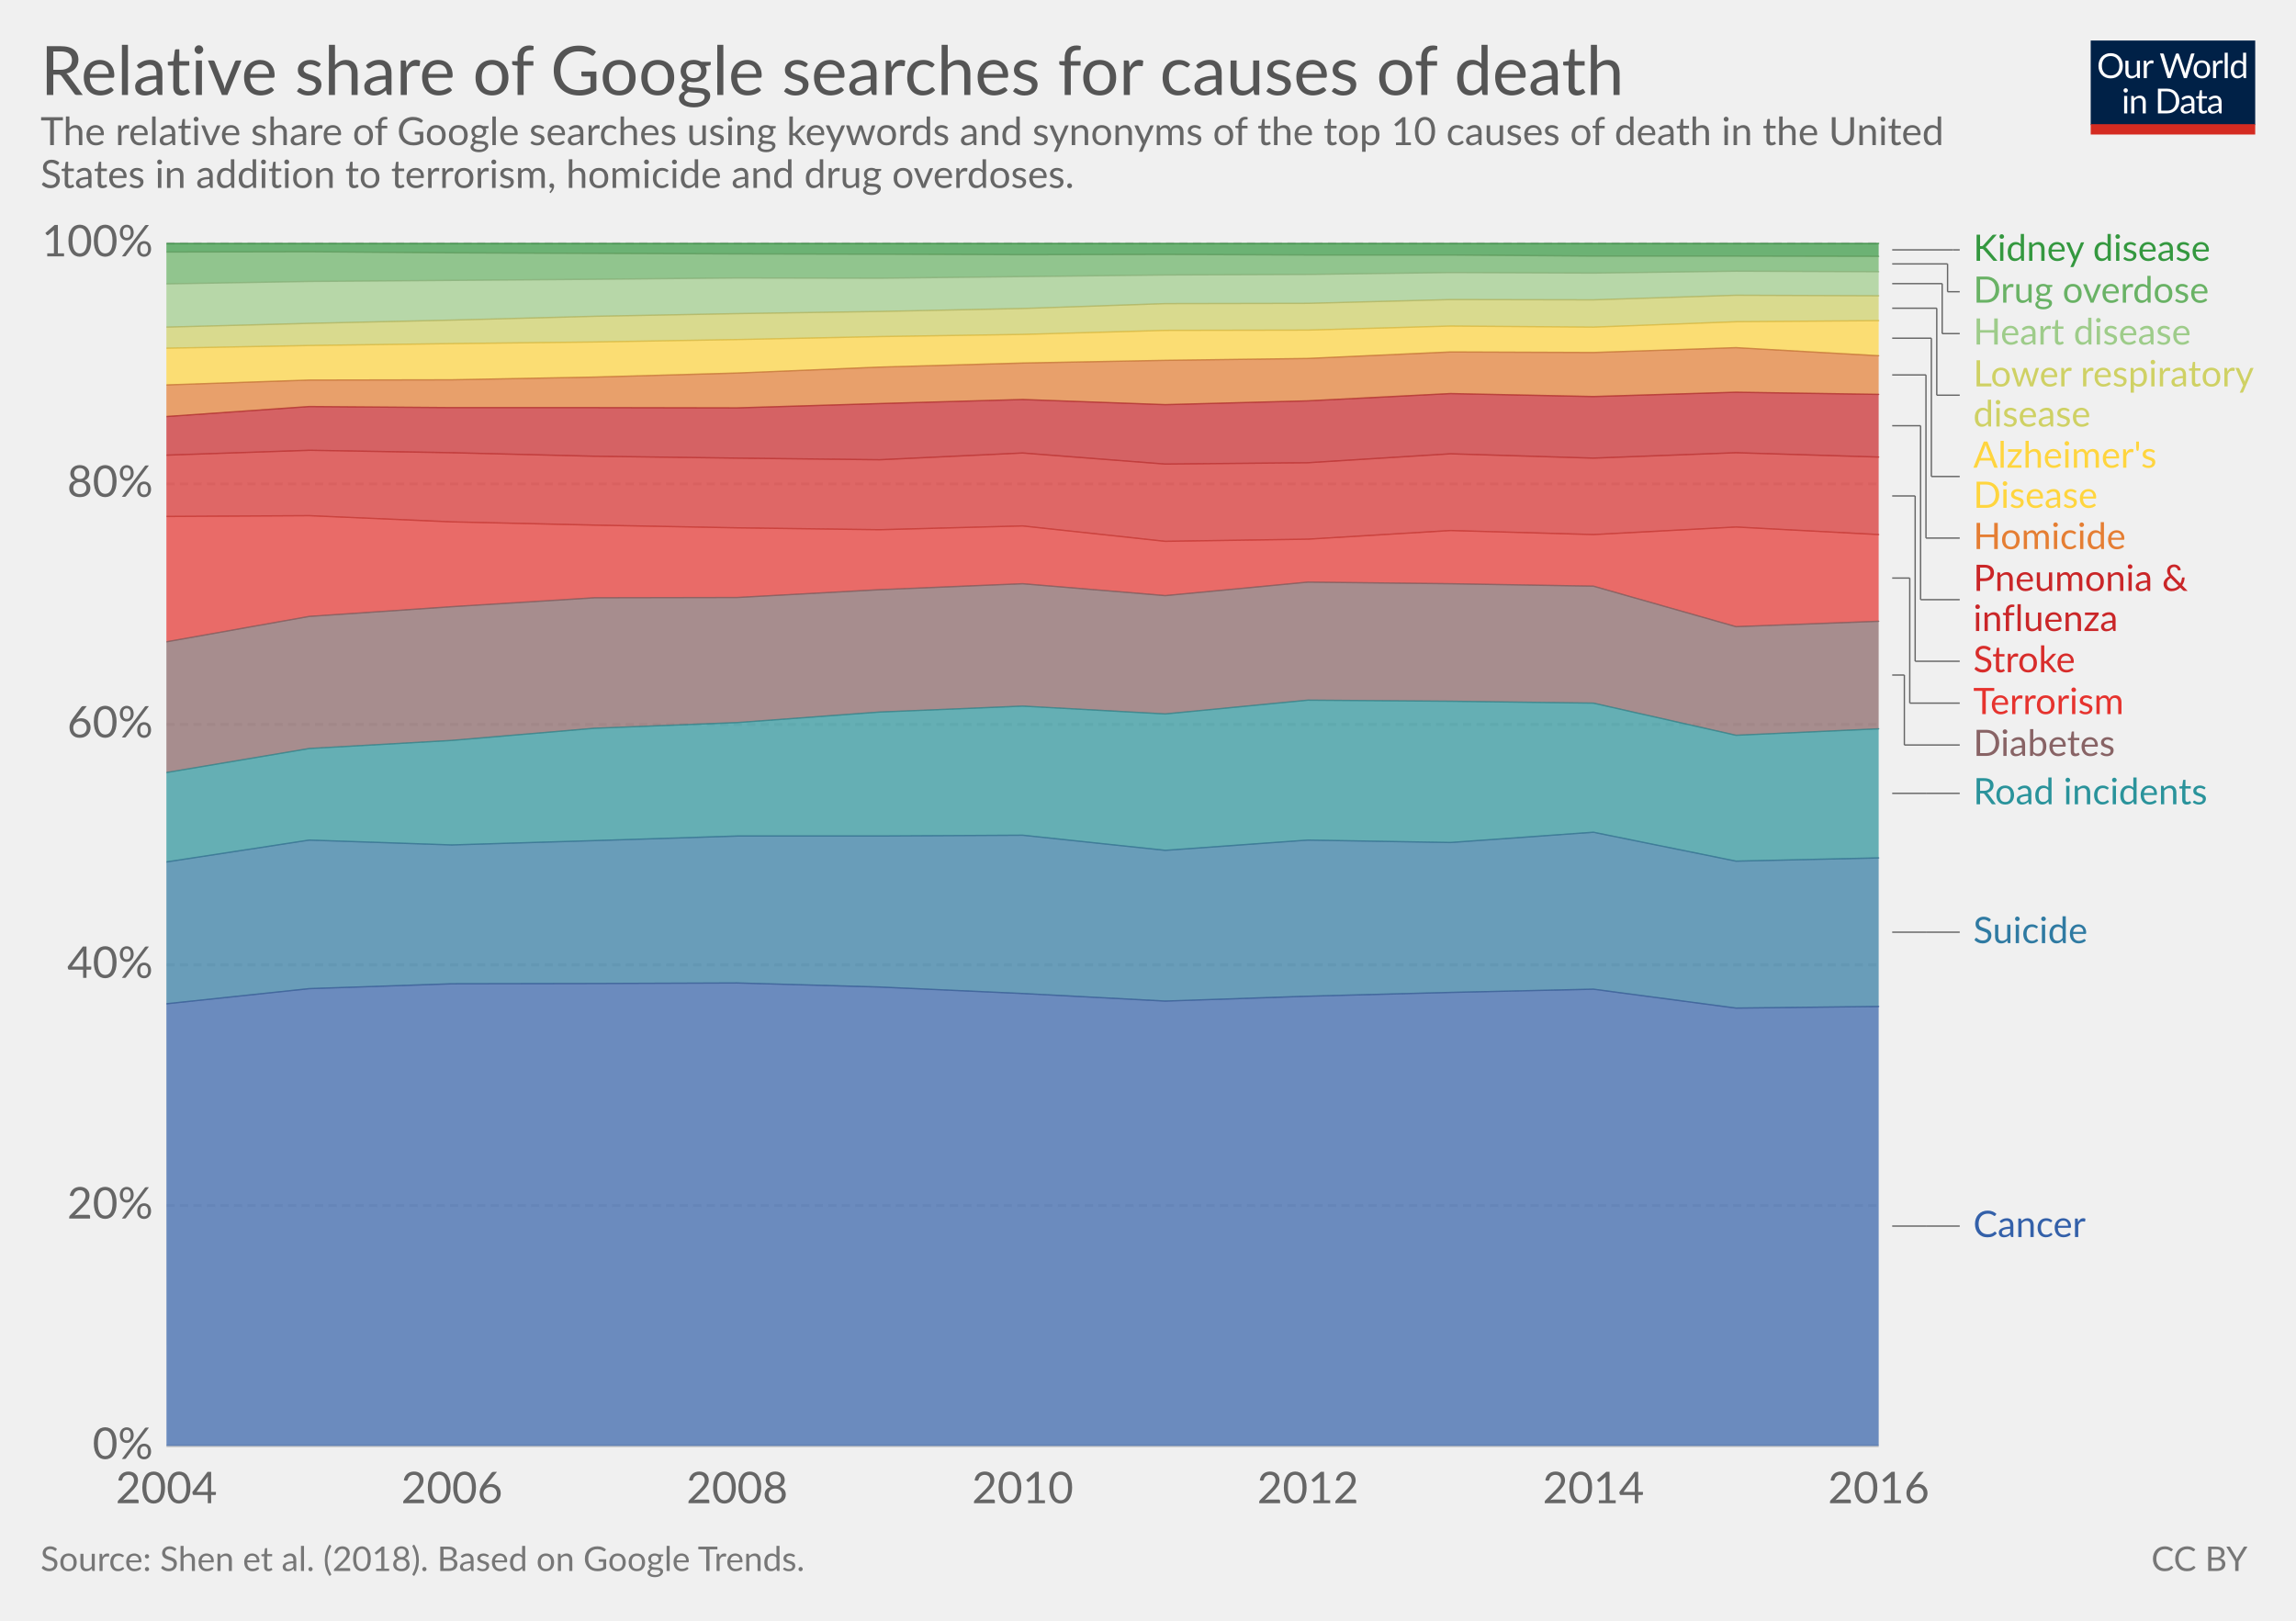
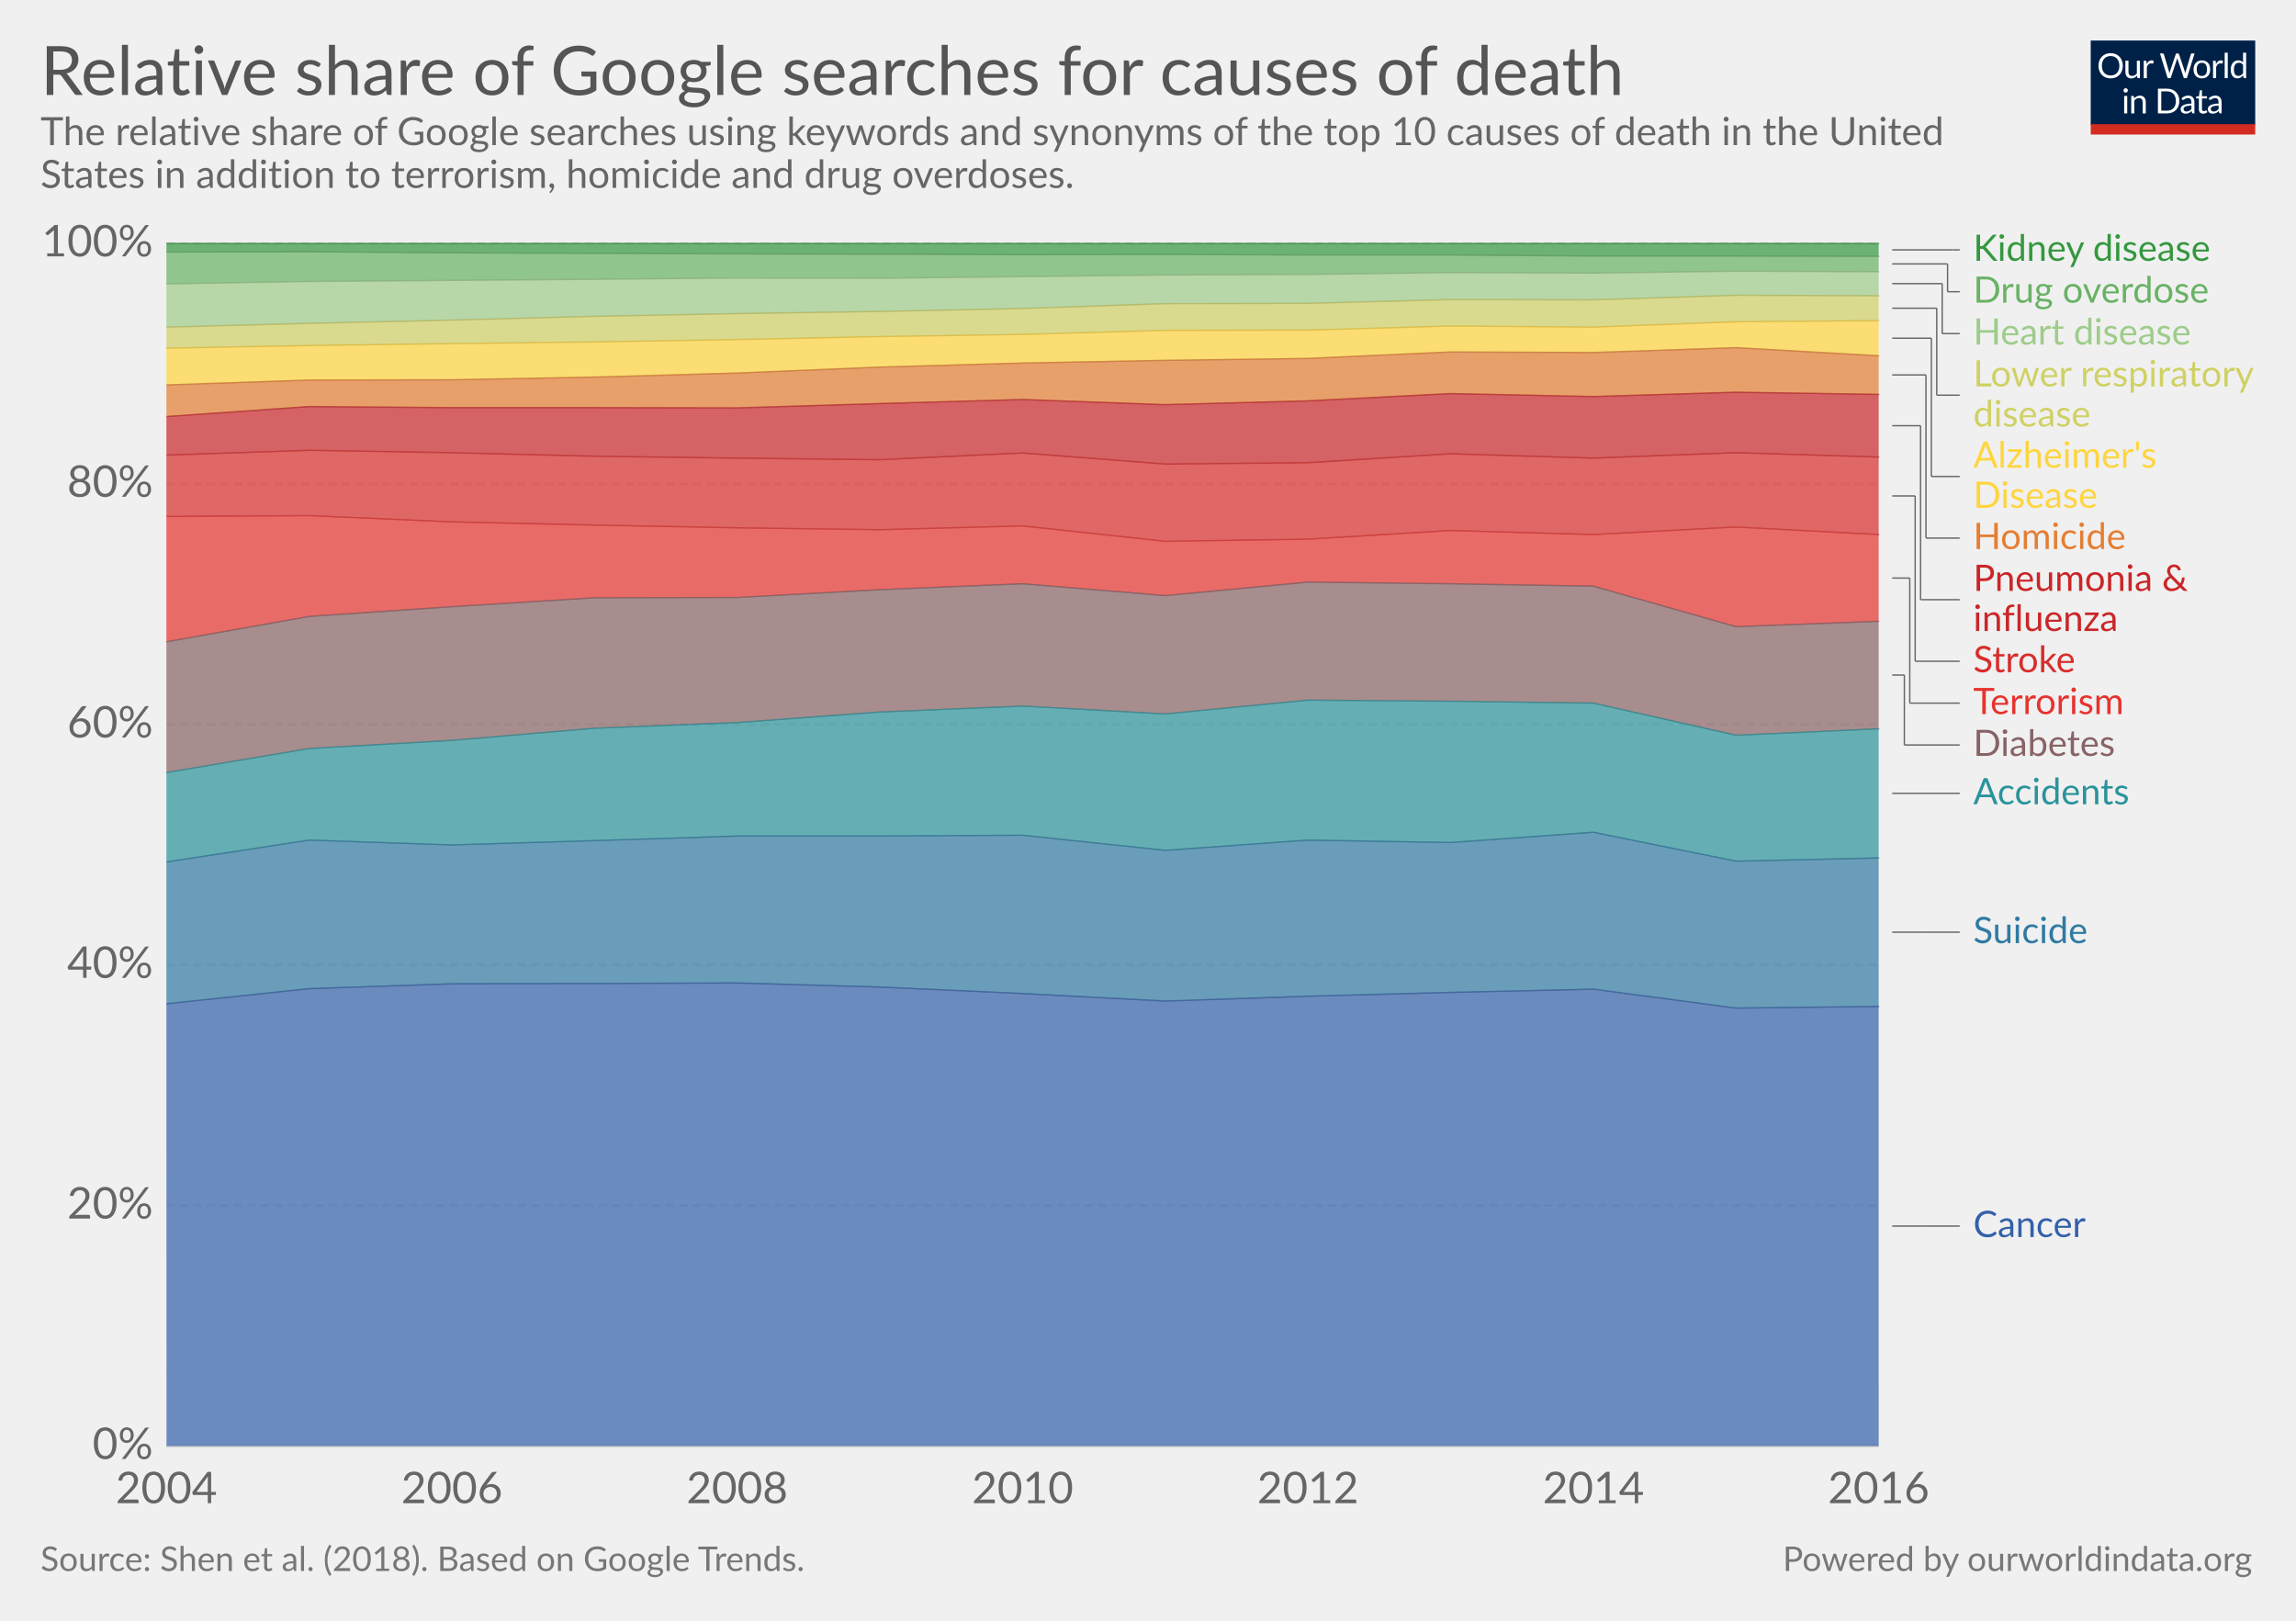
<svg xmlns="http://www.w3.org/2000/svg" version="1.1" style="font-family:Lato, 'Helvetica Neue', Helvetica, Arial, sans-serif;font-size:18px;background-color:white;text-rendering:optimizeLegibility;-webkit-font-smoothing:antialiased" width="850" height="600">
  <g class="HeaderView">
    <g transform="translate(774, 15) scale(0.29)">
      <svg width="210" height="120" viewBox="0 0 210 120" fill="none">
        <g clip-path="url(#clip0)">
          <path d="M0 0H210V107.89H0V0Z" fill="#002147" />
          <path d="M40.979 32.248C40.979 34.609 40.605 36.78 39.857 38.76C39.109 40.725 38.053 42.419 36.689 43.842C35.325 45.265 33.682 46.372 31.761 47.164C29.854 47.941 27.742 48.33 25.425 48.33C23.107 48.33 20.995 47.941 19.089 47.164C17.182 46.372 15.547 45.265 14.183 43.842C12.819 42.419 11.763 40.725 11.015 38.76C10.267 36.78 9.893 34.609 9.893 32.248C9.893 29.887 10.267 27.723 11.015 25.758C11.763 23.778 12.819 22.077 14.183 20.654C15.547 19.217 17.182 18.102 19.089 17.31C20.995 16.518 23.107 16.122 25.425 16.122C27.742 16.122 29.854 16.518 31.761 17.31C33.682 18.102 35.325 19.217 36.689 20.654C38.053 22.077 39.109 23.778 39.857 25.758C40.605 27.723 40.979 29.887 40.979 32.248ZM36.601 32.248C36.601 30.312 36.337 28.574 35.809 27.034C35.281 25.494 34.533 24.196 33.565 23.14C32.597 22.069 31.423 21.248 30.045 20.676C28.666 20.104 27.126 19.818 25.425 19.818C23.738 19.818 22.205 20.104 20.827 20.676C19.448 21.248 18.267 22.069 17.285 23.14C16.317 24.196 15.569 25.494 15.041 27.034C14.513 28.574 14.249 30.312 14.249 32.248C14.249 34.184 14.513 35.922 15.041 37.462C15.569 38.987 16.317 40.285 17.285 41.356C18.267 42.412 19.448 43.226 20.827 43.798C22.205 44.355 23.738 44.634 25.425 44.634C27.126 44.634 28.666 44.355 30.045 43.798C31.423 43.226 32.597 42.412 33.565 41.356C34.533 40.285 35.281 38.987 35.809 37.462C36.337 35.922 36.601 34.184 36.601 32.248ZM62.823 25.714V48H60.491C59.934 48 59.582 47.729 59.435 47.186L59.127 44.788C58.159 45.859 57.074 46.724 55.871 47.384C54.669 48.029 53.29 48.352 51.735 48.352C50.518 48.352 49.44 48.154 48.501 47.758C47.577 47.347 46.8 46.775 46.169 46.042C45.539 45.309 45.062 44.421 44.739 43.38C44.431 42.339 44.277 41.187 44.277 39.926V25.714H48.193V39.926C48.193 41.613 48.575 42.918 49.337 43.842C50.115 44.766 51.295 45.228 52.879 45.228C54.038 45.228 55.116 44.957 56.113 44.414C57.125 43.857 58.057 43.094 58.907 42.126V25.714H62.823ZM71.43 30.18C72.135 28.655 73 27.467 74.027 26.616C75.053 25.751 76.307 25.318 77.789 25.318C78.258 25.318 78.705 25.369 79.131 25.472C79.571 25.575 79.959 25.736 80.297 25.956L80.011 28.882C79.923 29.249 79.703 29.432 79.351 29.432C79.145 29.432 78.845 29.388 78.449 29.3C78.053 29.212 77.605 29.168 77.107 29.168C76.403 29.168 75.772 29.271 75.215 29.476C74.672 29.681 74.181 29.989 73.741 30.4C73.315 30.796 72.927 31.295 72.575 31.896C72.237 32.483 71.929 33.157 71.651 33.92V48H67.713V25.714H69.957C70.382 25.714 70.675 25.795 70.837 25.956C70.998 26.117 71.108 26.396 71.167 26.792L71.43 30.18ZM132.589 16.474L122.755 48H118.927L110.941 23.954C110.867 23.719 110.794 23.47 110.721 23.206C110.662 22.942 110.596 22.663 110.523 22.37C110.449 22.663 110.376 22.942 110.303 23.206C110.23 23.47 110.156 23.719 110.083 23.954L102.053 48H98.225L88.391 16.474H91.933C92.314 16.474 92.629 16.569 92.879 16.76C93.143 16.951 93.311 17.193 93.385 17.486L99.897 39.398C99.999 39.794 100.095 40.219 100.183 40.674C100.285 41.129 100.381 41.613 100.469 42.126C100.571 41.613 100.674 41.129 100.777 40.674C100.894 40.205 101.019 39.779 101.151 39.398L108.565 17.486C108.653 17.237 108.821 17.009 109.071 16.804C109.335 16.584 109.65 16.474 110.017 16.474H111.249C111.63 16.474 111.938 16.569 112.173 16.76C112.407 16.951 112.583 17.193 112.701 17.486L120.093 39.398C120.225 39.779 120.342 40.19 120.445 40.63C120.562 41.07 120.672 41.532 120.775 42.016C120.848 41.532 120.929 41.07 121.017 40.63C121.105 40.19 121.2 39.779 121.303 39.398L127.837 17.486C127.91 17.222 128.072 16.987 128.321 16.782C128.585 16.577 128.9 16.474 129.267 16.474H132.589ZM141.94 25.362C143.568 25.362 145.034 25.633 146.34 26.176C147.645 26.719 148.76 27.489 149.684 28.486C150.608 29.483 151.312 30.693 151.796 32.116C152.294 33.524 152.544 35.101 152.544 36.846C152.544 38.606 152.294 40.19 151.796 41.598C151.312 43.006 150.608 44.209 149.684 45.206C148.76 46.203 147.645 46.973 146.34 47.516C145.034 48.044 143.568 48.308 141.94 48.308C140.297 48.308 138.816 48.044 137.496 47.516C136.19 46.973 135.076 46.203 134.152 45.206C133.228 44.209 132.516 43.006 132.018 41.598C131.534 40.19 131.292 38.606 131.292 36.846C131.292 35.101 131.534 33.524 132.018 32.116C132.516 30.693 133.228 29.483 134.152 28.486C135.076 27.489 136.19 26.719 137.496 26.176C138.816 25.633 140.297 25.362 141.94 25.362ZM141.94 45.25C144.14 45.25 145.782 44.517 146.868 43.05C147.953 41.569 148.496 39.508 148.496 36.868C148.496 34.213 147.953 32.145 146.868 30.664C145.782 29.183 144.14 28.442 141.94 28.442C140.825 28.442 139.85 28.633 139.014 29.014C138.192 29.395 137.503 29.945 136.946 30.664C136.403 31.383 135.992 32.27 135.714 33.326C135.45 34.367 135.318 35.548 135.318 36.868C135.318 39.508 135.86 41.569 136.946 43.05C138.046 44.517 139.71 45.25 141.94 45.25ZM159.908 30.18C160.612 28.655 161.478 27.467 162.504 26.616C163.531 25.751 164.785 25.318 166.266 25.318C166.736 25.318 167.183 25.369 167.608 25.472C168.048 25.575 168.437 25.736 168.774 25.956L168.488 28.882C168.4 29.249 168.18 29.432 167.828 29.432C167.623 29.432 167.322 29.388 166.926 29.3C166.53 29.212 166.083 29.168 165.584 29.168C164.88 29.168 164.25 29.271 163.692 29.476C163.15 29.681 162.658 29.989 162.218 30.4C161.793 30.796 161.404 31.295 161.052 31.896C160.715 32.483 160.407 33.157 160.128 33.92V48H156.19V25.714H158.434C158.86 25.714 159.153 25.795 159.314 25.956C159.476 26.117 159.586 26.396 159.644 26.792L159.908 30.18ZM174.946 15.594V48H171.03V15.594H174.946ZM194.496 31.016C193.763 30.033 192.971 29.351 192.12 28.97C191.269 28.574 190.316 28.376 189.26 28.376C187.192 28.376 185.601 29.117 184.486 30.598C183.371 32.079 182.814 34.191 182.814 36.934C182.814 38.386 182.939 39.633 183.188 40.674C183.437 41.701 183.804 42.551 184.288 43.226C184.772 43.886 185.366 44.37 186.07 44.678C186.774 44.986 187.573 45.14 188.468 45.14C189.759 45.14 190.881 44.847 191.834 44.26C192.802 43.673 193.689 42.845 194.496 41.774V31.016ZM198.412 15.594V48H196.08C195.523 48 195.171 47.729 195.024 47.186L194.672 44.48C193.719 45.624 192.633 46.548 191.416 47.252C190.199 47.956 188.791 48.308 187.192 48.308C185.916 48.308 184.757 48.066 183.716 47.582C182.675 47.083 181.787 46.357 181.054 45.404C180.321 44.451 179.756 43.263 179.36 41.84C178.964 40.417 178.766 38.782 178.766 36.934C178.766 35.291 178.986 33.766 179.426 32.358C179.866 30.935 180.497 29.703 181.318 28.662C182.139 27.621 183.144 26.807 184.332 26.22C185.535 25.619 186.884 25.318 188.38 25.318C189.744 25.318 190.91 25.553 191.878 26.022C192.861 26.477 193.733 27.115 194.496 27.936V15.594H198.412ZM46.614 70.714V93H42.698V70.714H46.614ZM47.45 63.718C47.45 64.099 47.369 64.459 47.208 64.796C47.061 65.119 46.856 65.412 46.592 65.676C46.343 65.925 46.042 66.123 45.69 66.27C45.352 66.417 44.993 66.49 44.612 66.49C44.23 66.49 43.871 66.417 43.534 66.27C43.211 66.123 42.925 65.925 42.676 65.676C42.426 65.412 42.228 65.119 42.082 64.796C41.935 64.459 41.862 64.099 41.862 63.718C41.862 63.337 41.935 62.977 42.082 62.64C42.228 62.288 42.426 61.987 42.676 61.738C42.925 61.474 43.211 61.269 43.534 61.122C43.871 60.975 44.23 60.902 44.612 60.902C44.993 60.902 45.352 60.975 45.69 61.122C46.042 61.269 46.343 61.474 46.592 61.738C46.856 61.987 47.061 62.288 47.208 62.64C47.369 62.977 47.45 63.337 47.45 63.718ZM55.424 73.948C55.908 73.405 56.422 72.914 56.964 72.474C57.507 72.034 58.079 71.66 58.68 71.352C59.296 71.029 59.941 70.787 60.616 70.626C61.306 70.45 62.046 70.362 62.838 70.362C64.055 70.362 65.126 70.567 66.05 70.978C66.989 71.374 67.766 71.946 68.382 72.694C69.013 73.427 69.49 74.315 69.812 75.356C70.135 76.397 70.296 77.549 70.296 78.81V93H66.358V78.81C66.358 77.123 65.969 75.818 65.192 74.894C64.43 73.955 63.264 73.486 61.694 73.486C60.535 73.486 59.45 73.765 58.438 74.322C57.441 74.879 56.517 75.635 55.666 76.588V93H51.728V70.714H54.082C54.639 70.714 54.984 70.985 55.116 71.528L55.424 73.948ZM113.129 77.248C113.129 79.609 112.755 81.758 112.007 83.694C111.259 85.63 110.203 87.287 108.839 88.666C107.475 90.045 105.832 91.115 103.911 91.878C102.004 92.626 99.892 93 97.575 93H85.805V61.474H97.575C99.892 61.474 102.004 61.855 103.911 62.618C105.832 63.366 107.475 64.437 108.839 65.83C110.203 67.209 111.259 68.866 112.007 70.802C112.755 72.738 113.129 74.887 113.129 77.248ZM108.751 77.248C108.751 75.312 108.487 73.581 107.959 72.056C107.431 70.531 106.683 69.24 105.715 68.184C104.747 67.128 103.574 66.321 102.195 65.764C100.816 65.207 99.276 64.928 97.575 64.928H90.073V89.546H97.575C99.276 89.546 100.816 89.267 102.195 88.71C103.574 88.153 104.747 87.353 105.715 86.312C106.683 85.256 107.431 83.965 107.959 82.44C108.487 80.915 108.751 79.184 108.751 77.248ZM128.553 82.968C126.749 83.027 125.209 83.173 123.933 83.408C122.672 83.628 121.638 83.921 120.831 84.288C120.039 84.655 119.46 85.087 119.093 85.586C118.741 86.085 118.565 86.642 118.565 87.258C118.565 87.845 118.661 88.351 118.851 88.776C119.042 89.201 119.299 89.553 119.621 89.832C119.959 90.096 120.347 90.294 120.787 90.426C121.242 90.543 121.726 90.602 122.239 90.602C122.929 90.602 123.559 90.536 124.131 90.404C124.703 90.257 125.239 90.052 125.737 89.788C126.251 89.524 126.735 89.209 127.189 88.842C127.659 88.475 128.113 88.057 128.553 87.588V82.968ZM115.903 73.86C117.135 72.672 118.463 71.785 119.885 71.198C121.308 70.611 122.885 70.318 124.615 70.318C125.862 70.318 126.969 70.523 127.937 70.934C128.905 71.345 129.719 71.917 130.379 72.65C131.039 73.383 131.538 74.271 131.875 75.312C132.213 76.353 132.381 77.497 132.381 78.744V93H130.643C130.262 93 129.969 92.941 129.763 92.824C129.558 92.692 129.397 92.443 129.279 92.076L128.839 89.964C128.253 90.507 127.681 90.991 127.123 91.416C126.566 91.827 125.979 92.179 125.363 92.472C124.747 92.751 124.087 92.963 123.383 93.11C122.694 93.271 121.924 93.352 121.073 93.352C120.208 93.352 119.394 93.235 118.631 93C117.869 92.751 117.201 92.384 116.629 91.9C116.072 91.416 115.625 90.807 115.287 90.074C114.965 89.326 114.803 88.446 114.803 87.434C114.803 86.554 115.045 85.711 115.529 84.904C116.013 84.083 116.798 83.357 117.883 82.726C118.969 82.095 120.384 81.582 122.129 81.186C123.875 80.775 126.016 80.541 128.553 80.482V78.744C128.553 77.013 128.179 75.708 127.431 74.828C126.683 73.933 125.591 73.486 124.153 73.486C123.185 73.486 122.371 73.611 121.711 73.86C121.066 74.095 120.501 74.366 120.017 74.674C119.548 74.967 119.137 75.239 118.785 75.488C118.448 75.723 118.111 75.84 117.773 75.84C117.509 75.84 117.282 75.774 117.091 75.642C116.901 75.495 116.739 75.319 116.607 75.114L115.903 73.86ZM143.568 93.352C141.808 93.352 140.451 92.861 139.498 91.878C138.559 90.895 138.09 89.48 138.09 87.632V73.992H135.406C135.171 73.992 134.973 73.926 134.812 73.794C134.65 73.647 134.57 73.427 134.57 73.134V71.572L138.222 71.11L139.124 64.224C139.168 64.004 139.263 63.828 139.41 63.696C139.571 63.549 139.776 63.476 140.026 63.476H142.006V71.154H148.452V73.992H142.006V87.368C142.006 88.307 142.233 89.003 142.688 89.458C143.142 89.913 143.729 90.14 144.448 90.14C144.858 90.14 145.21 90.089 145.504 89.986C145.812 89.869 146.076 89.744 146.296 89.612C146.516 89.48 146.699 89.363 146.846 89.26C147.007 89.143 147.146 89.084 147.264 89.084C147.469 89.084 147.652 89.209 147.814 89.458L148.958 91.328C148.283 91.959 147.469 92.457 146.516 92.824C145.562 93.176 144.58 93.352 143.568 93.352ZM163.253 82.968C161.449 83.027 159.909 83.173 158.633 83.408C157.372 83.628 156.338 83.921 155.531 84.288C154.739 84.655 154.16 85.087 153.793 85.586C153.441 86.085 153.265 86.642 153.265 87.258C153.265 87.845 153.36 88.351 153.551 88.776C153.742 89.201 153.998 89.553 154.321 89.832C154.658 90.096 155.047 90.294 155.487 90.426C155.942 90.543 156.426 90.602 156.939 90.602C157.628 90.602 158.259 90.536 158.831 90.404C159.403 90.257 159.938 90.052 160.437 89.788C160.95 89.524 161.434 89.209 161.889 88.842C162.358 88.475 162.813 88.057 163.253 87.588V82.968ZM150.603 73.86C151.835 72.672 153.162 71.785 154.585 71.198C156.008 70.611 157.584 70.318 159.315 70.318C160.562 70.318 161.669 70.523 162.637 70.934C163.605 71.345 164.419 71.917 165.079 72.65C165.739 73.383 166.238 74.271 166.575 75.312C166.912 76.353 167.081 77.497 167.081 78.744V93H165.343C164.962 93 164.668 92.941 164.463 92.824C164.258 92.692 164.096 92.443 163.979 92.076L163.539 89.964C162.952 90.507 162.38 90.991 161.823 91.416C161.266 91.827 160.679 92.179 160.063 92.472C159.447 92.751 158.787 92.963 158.083 93.11C157.394 93.271 156.624 93.352 155.773 93.352C154.908 93.352 154.094 93.235 153.331 93C152.568 92.751 151.901 92.384 151.329 91.9C150.772 91.416 150.324 90.807 149.987 90.074C149.664 89.326 149.503 88.446 149.503 87.434C149.503 86.554 149.745 85.711 150.229 84.904C150.713 84.083 151.498 83.357 152.583 82.726C153.668 82.095 155.084 81.582 156.829 81.186C158.574 80.775 160.716 80.541 163.253 80.482V78.744C163.253 77.013 162.879 75.708 162.131 74.828C161.383 73.933 160.29 73.486 158.853 73.486C157.885 73.486 157.071 73.611 156.411 73.86C155.766 74.095 155.201 74.366 154.717 74.674C154.248 74.967 153.837 75.239 153.485 75.488C153.148 75.723 152.81 75.84 152.473 75.84C152.209 75.84 151.982 75.774 151.791 75.642C151.6 75.495 151.439 75.319 151.307 75.114L150.603 73.86Z" fill="white" />
          <rect y="106.789" width="210" height="13.211" fill="#D42B21" />
        </g>
        <defs>
          <clipPath id="clip0">
            <rect width="210" height="120" fill="white" />
          </clipPath>
        </defs>
      </svg>
    </g>
    <a href="https://ourworldindata.org/grapher/relative-share-of-google-searches-for-causes-of-death" target="_blank">
      <text font-size="25.20" x="15.0" y="35.2" fill="#555">
        <tspan x="15" y="35.16">Relative share of Google searches for causes of death</tspan>
      </text>
    </a>
    <text font-size="14.40" x="15.0" y="53.7" fill="#666">
      <tspan x="15" y="53.72">The relative share of Google searches using keywords and synonyms of the top 10 causes of death in the United</tspan>
      <tspan x="15" y="69.56">States in addition to terrorism, homicide and drug overdoses. </tspan>
    </text>
  </g>
  <g class="StackedArea">
    <defs>
-       <clipPath id="boundsClip-951">
+       <clipPath id="boundsClip-17">
        <rect x="61.634" y="0" width="820" height="932.8" />
      </clipPath>
    </defs>
    <g class="AxisBoxView">
      <g class="HorizontalAxis">
        <text x="61.6" y="556.5" fill="#666" text-anchor="middle" font-size="16.2">2004</text>
        <text x="167.3" y="556.5" fill="#666" text-anchor="middle" font-size="16.2">2006</text>
        <text x="272.9" y="556.5" fill="#666" text-anchor="middle" font-size="16.2">2008</text>
        <text x="378.6" y="556.5" fill="#666" text-anchor="middle" font-size="16.2">2010</text>
        <text x="484.2" y="556.5" fill="#666" text-anchor="middle" font-size="16.2">2012</text>
        <text x="589.9" y="556.5" fill="#666" text-anchor="middle" font-size="16.2">2014</text>
        <text x="695.5" y="556.5" fill="#666" text-anchor="middle" font-size="16.2">2016</text>
      </g>
      <g class="VerticalAxis">
        <text x="56.63" y="535.3" fill="#666" dominant-baseline="middle" text-anchor="end" font-size="16.2">0%</text>
        <text x="56.63" y="446.3" fill="#666" dominant-baseline="middle" text-anchor="end" font-size="16.2">20%</text>
        <text x="56.63" y="357.2" fill="#666" dominant-baseline="middle" text-anchor="end" font-size="16.2">40%</text>
        <text x="56.63" y="268.2" fill="#666" dominant-baseline="middle" text-anchor="end" font-size="16.2">60%</text>
        <text x="56.63" y="179.1" fill="#666" dominant-baseline="middle" text-anchor="end" font-size="16.2">80%</text>
        <text x="56.63" y="90.1" fill="#666" dominant-baseline="middle" text-anchor="end" font-size="16.2">100%</text>
      </g>
      <g class="AxisGridLines">
        <line x1="61.63" y1="535.3" x2="695.51" y2="535.3" stroke="#ccc" />
        <line x1="61.63" y1="446.3" x2="695.51" y2="446.3" stroke="#ddd" stroke-dasharray="3,2" />
        <line x1="61.63" y1="357.2" x2="695.51" y2="357.2" stroke="#ddd" stroke-dasharray="3,2" />
        <line x1="61.63" y1="268.2" x2="695.51" y2="268.2" stroke="#ddd" stroke-dasharray="3,2" />
        <line x1="61.63" y1="179.1" x2="695.51" y2="179.1" stroke="#ddd" stroke-dasharray="3,2" />
        <line x1="61.63" y1="90.1" x2="695.51" y2="90.1" stroke="#ddd" stroke-dasharray="3,2" />
      </g>
    </g>
-     <g clip-path="url(#boundsClip-951)">
+     <g clip-path="url(#boundsClip-17)">
      <g class="HeightedLegend">
        <g class="legendMark">
          <g class="indicator">
            <line x1="700.51" y1="92.5" x2="723.01" y2="92.5" stroke="#666" stroke-width="0.5" />
            <line x1="723.01" y1="92.5" x2="723.01" y2="92.5" stroke="#666" stroke-width="0.5" />
            <line x1="723.01" y1="92.5" x2="725.51" y2="92.5" stroke="#666" stroke-width="0.5" />
          </g>
          <rect x="695.51" y="85.75" width="126.935" height="13.5" fill="#fff" opacity="0" />
          <text font-size="13.50" x="730.5" y="96.5" fill="#34983f">
            <tspan x="730.51" y="96.55">Kidney disease</tspan>
          </text>
        </g>
        <g class="legendMark">
          <g class="indicator">
            <line x1="700.51" y1="97.7" x2="721.01" y2="97.7" stroke="#666" stroke-width="0.5" />
            <line x1="721.01" y1="97.7" x2="721.01" y2="108" stroke="#666" stroke-width="0.5" />
            <line x1="721.01" y1="108" x2="725.51" y2="108" stroke="#666" stroke-width="0.5" />
          </g>
          <rect x="695.51" y="101.25" width="123.83" height="13.5" fill="#fff" opacity="0" />
          <text font-size="13.50" x="730.5" y="112.0" fill="rgb(105, 178, 101)">
            <tspan x="730.51" y="112.05">Drug overdose</tspan>
          </text>
        </g>
        <g class="legendMark">
          <g class="indicator">
            <line x1="700.51" y1="105" x2="719.01" y2="105" stroke="#666" stroke-width="0.5" />
            <line x1="719.01" y1="105" x2="719.01" y2="123.5" stroke="#666" stroke-width="0.5" />
            <line x1="719.01" y1="123.5" x2="725.51" y2="123.5" stroke="#666" stroke-width="0.5" />
          </g>
          <rect x="695.51" y="116.75" width="118.565" height="13.5" fill="#fff" opacity="0" />
          <text font-size="13.50" x="730.5" y="127.5" fill="#9ecc8a">
            <tspan x="730.51" y="127.55">Heart disease</tspan>
          </text>
        </g>
        <g class="legendMark">
          <g class="indicator">
            <line x1="700.51" y1="114.1" x2="717.01" y2="114.1" stroke="#666" stroke-width="0.5" />
            <line x1="717.01" y1="114.1" x2="717.01" y2="146.3" stroke="#666" stroke-width="0.5" />
            <line x1="717.01" y1="146.3" x2="725.51" y2="146.3" stroke="#666" stroke-width="0.5" />
          </g>
          <rect x="695.51" y="132.25" width="139.49" height="28.1" fill="#fff" opacity="0" />
          <text font-size="13.50" x="730.5" y="143.1" fill="rgb(207, 209, 100)">
            <tspan x="730.51" y="143.05">Lower respiratory</tspan>
            <tspan x="730.51" y="157.9">disease</tspan>
          </text>
        </g>
        <g class="legendMark">
          <g class="indicator">
            <line x1="700.51" y1="125.2" x2="715.01" y2="125.2" stroke="#666" stroke-width="0.5" />
            <line x1="715.01" y1="125.2" x2="715.01" y2="176.4" stroke="#666" stroke-width="0.5" />
            <line x1="715.01" y1="176.4" x2="725.51" y2="176.4" stroke="#666" stroke-width="0.5" />
          </g>
          <rect x="695.51" y="162.35" width="104.39" height="28.1" fill="#fff" opacity="0" />
          <text font-size="13.50" x="730.5" y="173.2" fill="#ffd53e">
            <tspan x="730.51" y="173.15">Alzheimer's</tspan>
            <tspan x="730.51" y="188">Disease</tspan>
          </text>
        </g>
        <g class="legendMark">
          <g class="indicator">
            <line x1="700.51" y1="138.8" x2="713.01" y2="138.8" stroke="#666" stroke-width="0.5" />
            <line x1="713.01" y1="138.8" x2="713.01" y2="199.2" stroke="#666" stroke-width="0.5" />
            <line x1="713.01" y1="199.2" x2="725.51" y2="199.2" stroke="#666" stroke-width="0.5" />
          </g>
          <rect x="695.51" y="192.45" width="91.295" height="13.5" fill="#fff" opacity="0" />
          <text font-size="13.50" x="730.5" y="203.3" fill="rgb(229, 126, 51)">
            <tspan x="730.51" y="203.25">Homicide</tspan>
          </text>
        </g>
        <g class="legendMark">
          <g class="indicator">
            <line x1="700.51" y1="157.6" x2="711.01" y2="157.6" stroke="#666" stroke-width="0.5" />
            <line x1="711.01" y1="157.6" x2="711.01" y2="222" stroke="#666" stroke-width="0.5" />
            <line x1="711.01" y1="222" x2="725.51" y2="222" stroke="#666" stroke-width="0.5" />
          </g>
          <rect x="695.51" y="207.95" width="116.405" height="28.1" fill="#fff" opacity="0" />
          <text font-size="13.50" x="730.5" y="218.8" fill="#ca2628">
            <tspan x="730.51" y="218.75">Pneumonia &amp;</tspan>
            <tspan x="730.51" y="233.6">influenza</tspan>
          </text>
        </g>
        <g class="legendMark">
          <g class="indicator">
            <line x1="700.51" y1="183.6" x2="709.01" y2="183.6" stroke="#666" stroke-width="0.5" />
            <line x1="709.01" y1="183.6" x2="709.01" y2="244.8" stroke="#666" stroke-width="0.5" />
            <line x1="709.01" y1="244.8" x2="725.51" y2="244.8" stroke="#666" stroke-width="0.5" />
          </g>
          <rect x="695.51" y="238.05" width="74.15" height="13.5" fill="#fff" opacity="0" />
          <text font-size="13.50" x="730.5" y="248.8" fill="rgb(216, 45, 43)">
            <tspan x="730.51" y="248.85">Stroke</tspan>
          </text>
        </g>
        <g class="legendMark">
          <g class="indicator">
            <line x1="700.51" y1="214" x2="707.01" y2="214" stroke="#666" stroke-width="0.5" />
            <line x1="707.01" y1="214" x2="707.01" y2="260.3" stroke="#666" stroke-width="0.5" />
            <line x1="707.01" y1="260.3" x2="725.51" y2="260.3" stroke="#666" stroke-width="0.5" />
          </g>
          <rect x="695.51" y="253.55" width="92.645" height="13.5" fill="#fff" opacity="0" />
          <text font-size="13.50" x="730.5" y="264.3" fill="#e6332e">
            <tspan x="730.51" y="264.35">Terrorism</tspan>
          </text>
        </g>
        <g class="legendMark">
          <g class="indicator">
            <line x1="700.51" y1="249.9" x2="705.01" y2="249.9" stroke="#666" stroke-width="0.5" />
            <line x1="705.01" y1="249.9" x2="705.01" y2="275.8" stroke="#666" stroke-width="0.5" />
            <line x1="705.01" y1="275.8" x2="725.51" y2="275.8" stroke="#666" stroke-width="0.5" />
          </g>
          <rect x="695.51" y="269.05" width="88.46" height="13.5" fill="#fff" opacity="0" />
          <text font-size="13.50" x="730.5" y="279.8" fill="rgb(136, 99, 101)">
            <tspan x="730.51" y="279.85">Diabetes</tspan>
          </text>
        </g>
        <g class="legendMark">
          <g class="indicator">
            <line x1="700.51" y1="293.7" x2="713.01" y2="293.7" stroke="#666" stroke-width="0.5" />
            <line x1="713.01" y1="293.7" x2="713.01" y2="293.7" stroke="#666" stroke-width="0.5" />
            <line x1="713.01" y1="293.7" x2="725.51" y2="293.7" stroke="#666" stroke-width="0.5" />
          </g>
-           <rect x="695.51" y="286.95" width="124.64" height="13.5" fill="#fff" opacity="0" />
+           <rect x="695.51" y="286.95" width="93.725" height="13.5" fill="#fff" opacity="0" />
          <text font-size="13.50" x="730.5" y="297.8" fill="#2a939b">
-             <tspan x="730.51" y="297.75">Road incidents</tspan>
+             <tspan x="730.51" y="297.75">Accidents</tspan>
          </text>
        </g>
        <g class="legendMark">
          <g class="indicator">
            <line x1="700.51" y1="345.1" x2="713.01" y2="345.1" stroke="#666" stroke-width="0.5" />
            <line x1="713.01" y1="345.1" x2="713.01" y2="345.1" stroke="#666" stroke-width="0.5" />
            <line x1="713.01" y1="345.1" x2="725.51" y2="345.1" stroke="#666" stroke-width="0.5" />
          </g>
          <rect x="695.51" y="338.35" width="79.415" height="13.5" fill="#fff" opacity="0" />
          <text font-size="13.50" x="730.5" y="349.2" fill="rgb(47, 122, 162)">
            <tspan x="730.51" y="349.15">Suicide</tspan>
          </text>
        </g>
        <g class="legendMark">
          <g class="indicator">
            <line x1="700.51" y1="453.9" x2="713.01" y2="453.9" stroke="#666" stroke-width="0.5" />
            <line x1="713.01" y1="453.9" x2="713.01" y2="453.9" stroke="#666" stroke-width="0.5" />
            <line x1="713.01" y1="453.9" x2="725.51" y2="453.9" stroke="#666" stroke-width="0.5" />
          </g>
          <rect x="695.51" y="447.15" width="78.605" height="13.5" fill="#fff" opacity="0" />
          <text font-size="13.50" x="730.5" y="457.9" fill="#3360a9">
            <tspan x="730.51" y="457.95">Cancer</tspan>
          </text>
        </g>
      </g>
      <g class="Areas">
        <rect x="61.634" y="90.1" width="633.876" height="445.2" opacity="0" fill="rgba(255,255,255,0)" />
        <path class="Cancer_0-area" stroke-linecap="round" d="M61.6 371.6L114.5 366L167.3 364.2L220.1 364.1L272.9 363.9L325.7 365.4L378.6 367.8L431.4 370.6L484.2 368.8L537 367.4L589.9 366.2L642.7 373.2L695.5 372.6L695.51 535.3L61.634 535.3" fill="#3360a9" fill-opacity="0.7" />
        <path class="Suicide_0-area" stroke-linecap="round" d="M61.6 319.1L114.5 311L167.3 312.8L220.1 311.2L272.9 309.5L325.7 309.5L378.6 309.2L431.4 314.8L484.2 311L537 311.9L589.9 308.1L642.7 318.8L695.5 317.6L695.5 372.6L642.7 373.2L589.9 366.2L537 367.4L484.2 368.8L431.4 370.6L378.6 367.8L325.7 365.4L272.9 363.9L220.1 364.1L167.3 364.2L114.5 366L61.6 371.6" fill="rgb(47, 122, 162)" fill-opacity="0.7" />
-         <path class="Road-incidents_0-area" stroke-linecap="round" d="M61.6 286L114.5 277.1L167.3 274.1L220.1 269.6L272.9 267.5L325.7 263.6L378.6 261.4L431.4 264.3L484.2 259.2L537 259.6L589.9 260.3L642.7 272.2L695.5 269.8L695.5 317.6L642.7 318.8L589.9 308.1L537 311.9L484.2 311L431.4 314.8L378.6 309.2L325.7 309.5L272.9 309.5L220.1 311.2L167.3 312.8L114.5 311L61.6 319.1" fill="#2a939b" fill-opacity="0.7" />
+         <path class="Accidents_0-area" stroke-linecap="round" d="M61.6 286L114.5 277.1L167.3 274.1L220.1 269.6L272.9 267.5L325.7 263.6L378.6 261.4L431.4 264.3L484.2 259.2L537 259.6L589.9 260.3L642.7 272.2L695.5 269.8L695.5 317.6L642.7 318.8L589.9 308.1L537 311.9L484.2 311L431.4 314.8L378.6 309.2L325.7 309.5L272.9 309.5L220.1 311.2L167.3 312.8L114.5 311L61.6 319.1" fill="#2a939b" fill-opacity="0.7" />
        <path class="Diabetes_0-area" stroke-linecap="round" d="M61.6 237.6L114.5 228.2L167.3 224.6L220.1 221.3L272.9 221.2L325.7 218.3L378.6 216.1L431.4 220.5L484.2 215.5L537 216.1L589.9 217L642.7 232L695.5 230L695.5 269.8L642.7 272.2L589.9 260.3L537 259.6L484.2 259.2L431.4 264.3L378.6 261.4L325.7 263.6L272.9 267.5L220.1 269.6L167.3 274.1L114.5 277.1L61.6 286" fill="rgb(136, 99, 101)" fill-opacity="0.7" />
        <path class="Terrorism_0-area" stroke-linecap="round" d="M61.6 191.2L114.5 190.9L167.3 193.2L220.1 194.4L272.9 195.4L325.7 196.1L378.6 194.7L431.4 200.4L484.2 199.6L537 196.4L589.9 197.9L642.7 195.1L695.5 197.9L695.5 230L642.7 232L589.9 217L537 216.1L484.2 215.5L431.4 220.5L378.6 216.1L325.7 218.3L272.9 221.2L220.1 221.3L167.3 224.6L114.5 228.2L61.6 237.6" fill="#e6332e" fill-opacity="0.7" />
        <path class="Stroke_0-area" stroke-linecap="round" d="M61.6 168.5L114.5 166.7L167.3 167.6L220.1 168.9L272.9 169.6L325.7 170.2L378.6 167.7L431.4 171.8L484.2 171.3L537 168L589.9 169.6L642.7 167.6L695.5 169.2L695.5 197.9L642.7 195.1L589.9 197.9L537 196.4L484.2 199.6L431.4 200.4L378.6 194.7L325.7 196.1L272.9 195.4L220.1 194.4L167.3 193.2L114.5 190.9L61.6 191.2" fill="rgb(216, 45, 43)" fill-opacity="0.7" />
        <path class="Pneumonia-__0026-influenza_0-area" stroke-linecap="round" d="M61.6 154.2L114.5 150.5L167.3 150.9L220.1 150.9L272.9 151L325.7 149.4L378.6 147.9L431.4 149.8L484.2 148.4L537 145.7L589.9 146.8L642.7 145.2L695.5 146L695.5 169.2L642.7 167.6L589.9 169.6L537 168L484.2 171.3L431.4 171.8L378.6 167.7L325.7 170.2L272.9 169.6L220.1 168.9L167.3 167.6L114.5 166.7L61.6 168.5" fill="#ca2628" fill-opacity="0.7" />
        <path class="Homicide_0-area" stroke-linecap="round" d="M61.6 142.5L114.5 140.7L167.3 140.6L220.1 139.6L272.9 138.1L325.7 135.9L378.6 134.4L431.4 133.4L484.2 132.7L537 130.3L589.9 130.5L642.7 128.7L695.5 131.7L695.5 146L642.7 145.2L589.9 146.8L537 145.7L484.2 148.4L431.4 149.8L378.6 147.9L325.7 149.4L272.9 151L220.1 150.9L167.3 150.9L114.5 150.5L61.6 154.2" fill="rgb(229, 126, 51)" fill-opacity="0.7" />
        <path class="Alzheimer__0027s-Disease_0-area" stroke-linecap="round" d="M61.6 128.9L114.5 127.9L167.3 127.2L220.1 126.6L272.9 125.7L325.7 124.6L378.6 123.8L431.4 122.3L484.2 122.2L537 120.7L589.9 121.1L642.7 119.1L695.5 118.7L695.5 131.7L642.7 128.7L589.9 130.5L537 130.3L484.2 132.7L431.4 133.4L378.6 134.4L325.7 135.9L272.9 138.1L220.1 139.6L167.3 140.6L114.5 140.7L61.6 142.5" fill="#ffd53e" fill-opacity="0.7" />
        <path class="Lower-respiratory-disease_0-area" stroke-linecap="round" d="M61.6 121.1L114.5 119.7L167.3 118.5L220.1 117.1L272.9 116.1L325.7 115.3L378.6 114.2L431.4 112.4L484.2 112.3L537 110.9L589.9 111L642.7 109.3L695.5 109.5L695.5 118.7L642.7 119.1L589.9 121.1L537 120.7L484.2 122.2L431.4 122.3L378.6 123.8L325.7 124.6L272.9 125.7L220.1 126.6L167.3 127.2L114.5 127.9L61.6 128.9" fill="rgb(207, 209, 100)" fill-opacity="0.7" />
        <path class="Heart-disease_0-area" stroke-linecap="round" d="M61.6 105.1L114.5 104.2L167.3 103.8L220.1 103.4L272.9 102.9L325.7 103L378.6 102.4L431.4 101.8L484.2 101.6L537 100.9L589.9 101.1L642.7 100.4L695.5 100.6L695.5 109.5L642.7 109.3L589.9 111L537 110.9L484.2 112.3L431.4 112.4L378.6 114.2L325.7 115.3L272.9 116.1L220.1 117.1L167.3 118.5L114.5 119.7L61.6 121.1" fill="#9ecc8a" fill-opacity="0.7" />
        <path class="Drug-overdose_0-area" stroke-linecap="round" d="M61.6 93.3L114.5 93.2L167.3 93.6L220.1 93.8L272.9 94L325.7 94.1L378.6 94.3L431.4 94.2L484.2 94.4L537 94.4L589.9 94.8L642.7 94.8L695.5 94.9L695.5 100.6L642.7 100.4L589.9 101.1L537 100.9L484.2 101.6L431.4 101.8L378.6 102.4L325.7 103L272.9 102.9L220.1 103.4L167.3 103.8L114.5 104.2L61.6 105.1" fill="rgb(105, 178, 101)" fill-opacity="0.7" />
        <path class="Kidney-disease_0-area" stroke-linecap="round" d="M61.6 90.1L114.5 90.1L167.3 90.1L220.1 90.1L272.9 90.1L325.7 90.1L378.6 90.1L431.4 90.1L484.2 90.1L537 90.1L589.9 90.1L642.7 90.1L695.5 90.1L695.5 94.9L642.7 94.8L589.9 94.8L537 94.4L484.2 94.4L431.4 94.2L378.6 94.3L325.7 94.1L272.9 94L220.1 93.8L167.3 93.6L114.5 93.2L61.6 93.3" fill="#34983f" fill-opacity="0.7" />
        <path class="Cancer_0-border" stroke-linecap="round" d="M61.6 371.6L114.5 366L167.3 364.2L220.1 364.1L272.9 363.9L325.7 365.4L378.6 367.8L431.4 370.6L484.2 368.8L537 367.4L589.9 366.2L642.7 373.2L695.5 372.6" stroke="rgb(43, 80, 141)" stroke-opacity="0.7" stroke-width="0.5" fill="none" />
        <path class="Suicide_0-border" stroke-linecap="round" d="M61.6 319.1L114.5 311L167.3 312.8L220.1 311.2L272.9 309.5L325.7 309.5L378.6 309.2L431.4 314.8L484.2 311L537 311.9L589.9 308.1L642.7 318.8L695.5 317.6" stroke="rgb(39, 102, 136)" stroke-opacity="0.7" stroke-width="0.5" fill="none" />
-         <path class="Road-incidents_0-border" stroke-linecap="round" d="M61.6 286L114.5 277.1L167.3 274.1L220.1 269.6L272.9 267.5L325.7 263.6L378.6 261.4L431.4 264.3L484.2 259.2L537 259.6L589.9 260.3L642.7 272.2L695.5 269.8" stroke="rgb(35, 123, 130)" stroke-opacity="0.7" stroke-width="0.5" fill="none" />
+         <path class="Accidents_0-border" stroke-linecap="round" d="M61.6 286L114.5 277.1L167.3 274.1L220.1 269.6L272.9 267.5L325.7 263.6L378.6 261.4L431.4 264.3L484.2 259.2L537 259.6L589.9 260.3L642.7 272.2L695.5 269.8" stroke="rgb(35, 123, 130)" stroke-opacity="0.7" stroke-width="0.5" fill="none" />
        <path class="Diabetes_0-border" stroke-linecap="round" d="M61.6 237.6L114.5 228.2L167.3 224.6L220.1 221.3L272.9 221.2L325.7 218.3L378.6 216.1L431.4 220.5L484.2 215.5L537 216.1L589.9 217L642.7 232L695.5 230" stroke="rgb(114, 83, 85)" stroke-opacity="0.7" stroke-width="0.5" fill="none" />
        <path class="Terrorism_0-border" stroke-linecap="round" d="M61.6 191.2L114.5 190.9L167.3 193.2L220.1 194.4L272.9 195.4L325.7 196.1L378.6 194.7L431.4 200.4L484.2 199.6L537 196.4L589.9 197.9L642.7 195.1L695.5 197.9" stroke="rgb(192, 43, 38)" stroke-opacity="0.7" stroke-width="0.5" fill="none" />
        <path class="Stroke_0-border" stroke-linecap="round" d="M61.6 168.5L114.5 166.7L167.3 167.6L220.1 168.9L272.9 169.6L325.7 170.2L378.6 167.7L431.4 171.8L484.2 171.3L537 168L589.9 169.6L642.7 167.6L695.5 169.2" stroke="rgb(181, 38, 36)" stroke-opacity="0.7" stroke-width="0.5" fill="none" />
        <path class="Pneumonia-__0026-influenza_0-border" stroke-linecap="round" d="M61.6 154.2L114.5 150.5L167.3 150.9L220.1 150.9L272.9 151L325.7 149.4L378.6 147.9L431.4 149.8L484.2 148.4L537 145.7L589.9 146.8L642.7 145.2L695.5 146" stroke="rgb(169, 32, 33)" stroke-opacity="0.7" stroke-width="0.5" fill="none" />
        <path class="Homicide_0-border" stroke-linecap="round" d="M61.6 142.5L114.5 140.7L167.3 140.6L220.1 139.6L272.9 138.1L325.7 135.9L378.6 134.4L431.4 133.4L484.2 132.7L537 130.3L589.9 130.5L642.7 128.7L695.5 131.7" stroke="rgb(192, 105, 43)" stroke-opacity="0.7" stroke-width="0.5" fill="none" />
        <path class="Alzheimer__0027s-Disease_0-border" stroke-linecap="round" d="M61.6 128.9L114.5 127.9L167.3 127.2L220.1 126.6L272.9 125.7L325.7 124.6L378.6 123.8L431.4 122.3L484.2 122.2L537 120.7L589.9 121.1L642.7 119.1L695.5 118.7" stroke="rgb(213, 178, 52)" stroke-opacity="0.7" stroke-width="0.5" fill="none" />
        <path class="Lower-respiratory-disease_0-border" stroke-linecap="round" d="M61.6 121.1L114.5 119.7L167.3 118.5L220.1 117.1L272.9 116.1L325.7 115.3L378.6 114.2L431.4 112.4L484.2 112.3L537 110.9L589.9 111L642.7 109.3L695.5 109.5" stroke="rgb(173, 175, 84)" stroke-opacity="0.7" stroke-width="0.5" fill="none" />
        <path class="Heart-disease_0-border" stroke-linecap="round" d="M61.6 105.1L114.5 104.2L167.3 103.8L220.1 103.4L272.9 102.9L325.7 103L378.6 102.4L431.4 101.8L484.2 101.6L537 100.9L589.9 101.1L642.7 100.4L695.5 100.6" stroke="rgb(132, 171, 115)" stroke-opacity="0.7" stroke-width="0.5" fill="none" />
        <path class="Drug-overdose_0-border" stroke-linecap="round" d="M61.6 93.3L114.5 93.2L167.3 93.6L220.1 93.8L272.9 94L325.7 94.1L378.6 94.3L431.4 94.2L484.2 94.4L537 94.4L589.9 94.8L642.7 94.8L695.5 94.9" stroke="rgb(88, 149, 85)" stroke-opacity="0.7" stroke-width="0.5" fill="none" />
        <path class="Kidney-disease_0-border" stroke-linecap="round" d="M61.6 90.1L114.5 90.1L167.3 90.1L220.1 90.1L272.9 90.1L325.7 90.1L378.6 90.1L431.4 90.1L484.2 90.1L537 90.1L589.9 90.1L642.7 90.1L695.5 90.1" stroke="rgb(44, 127, 53)" stroke-opacity="0.7" stroke-width="0.5" fill="none" />
      </g>
    </g>
  </g>
  <g class="SourcesFooter" style="fill:#777">
    <g class="clickable" style="fill:#777">
      <text font-size="12.60" x="15.0" y="581.6">
        <tspan x="15" y="581.58">Source: Shen et al. (2018). Based on Google Trends.</tspan>
      </text>
    </g>
-     <text font-size="12.60" x="796.4" y="581.6">
-       <tspan x="796.444" y="581.58">
-         <a style="fill: #777;" class="cclogo" href="http://creativecommons.org/licenses/by/4.0/deed.en_US" target="_blank">CC BY</a>
+     <text font-size="12.60" x="660.0" y="581.6">
+       <tspan x="659.986" y="581.58">
+         <a href="https://ourworldindata.org" target="_blank">Powered by ourworldindata.org</a>
      </tspan>
    </text>
  </g>
</svg>
